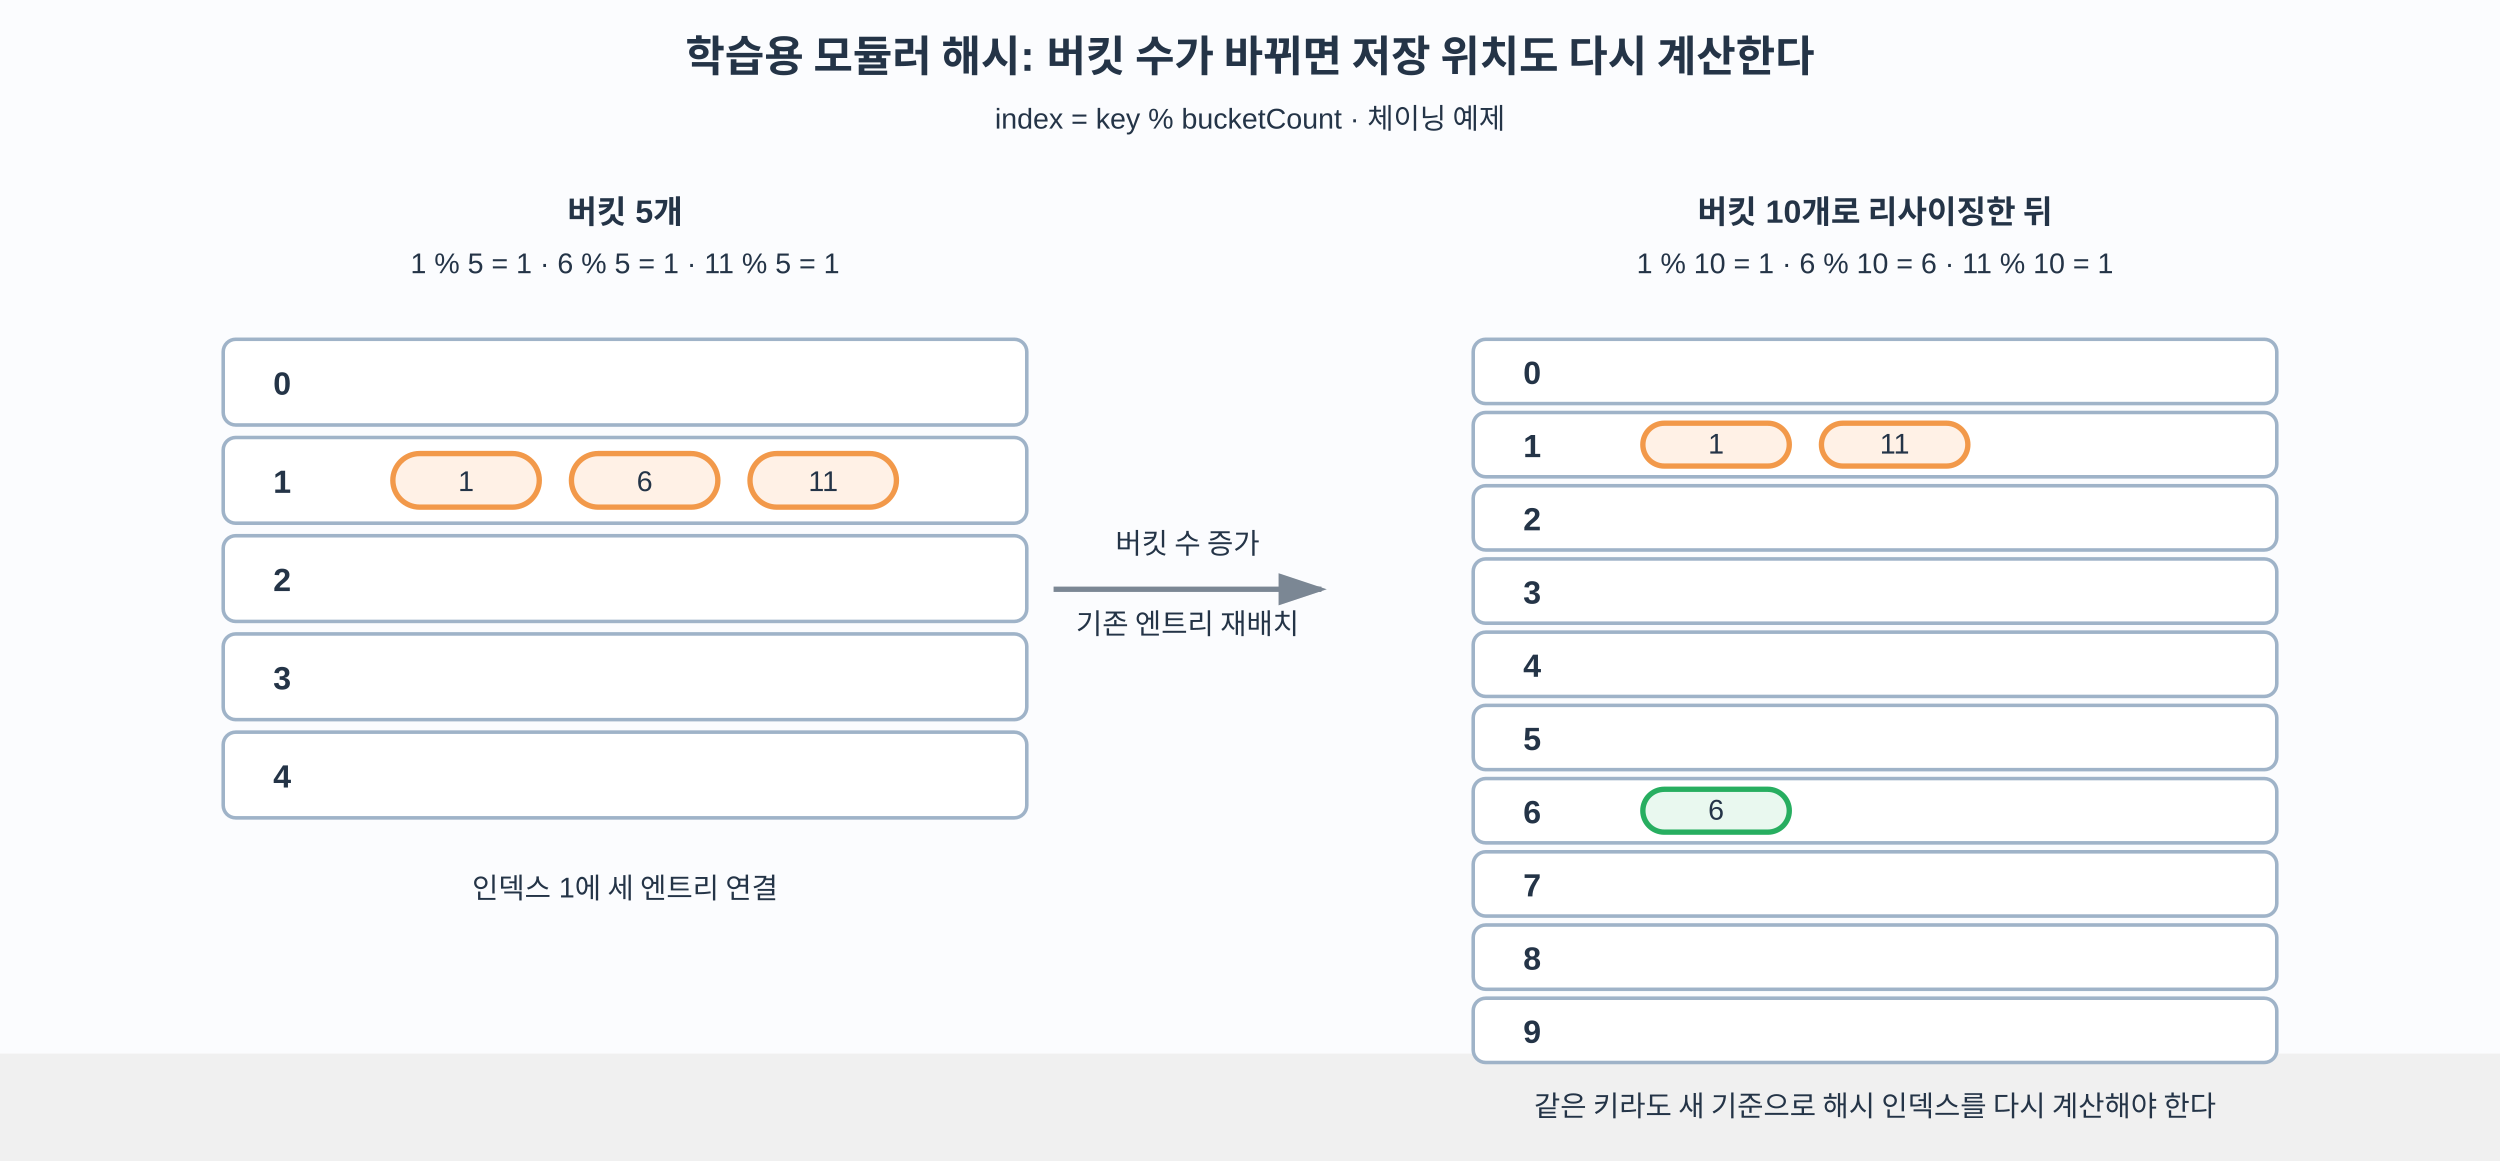
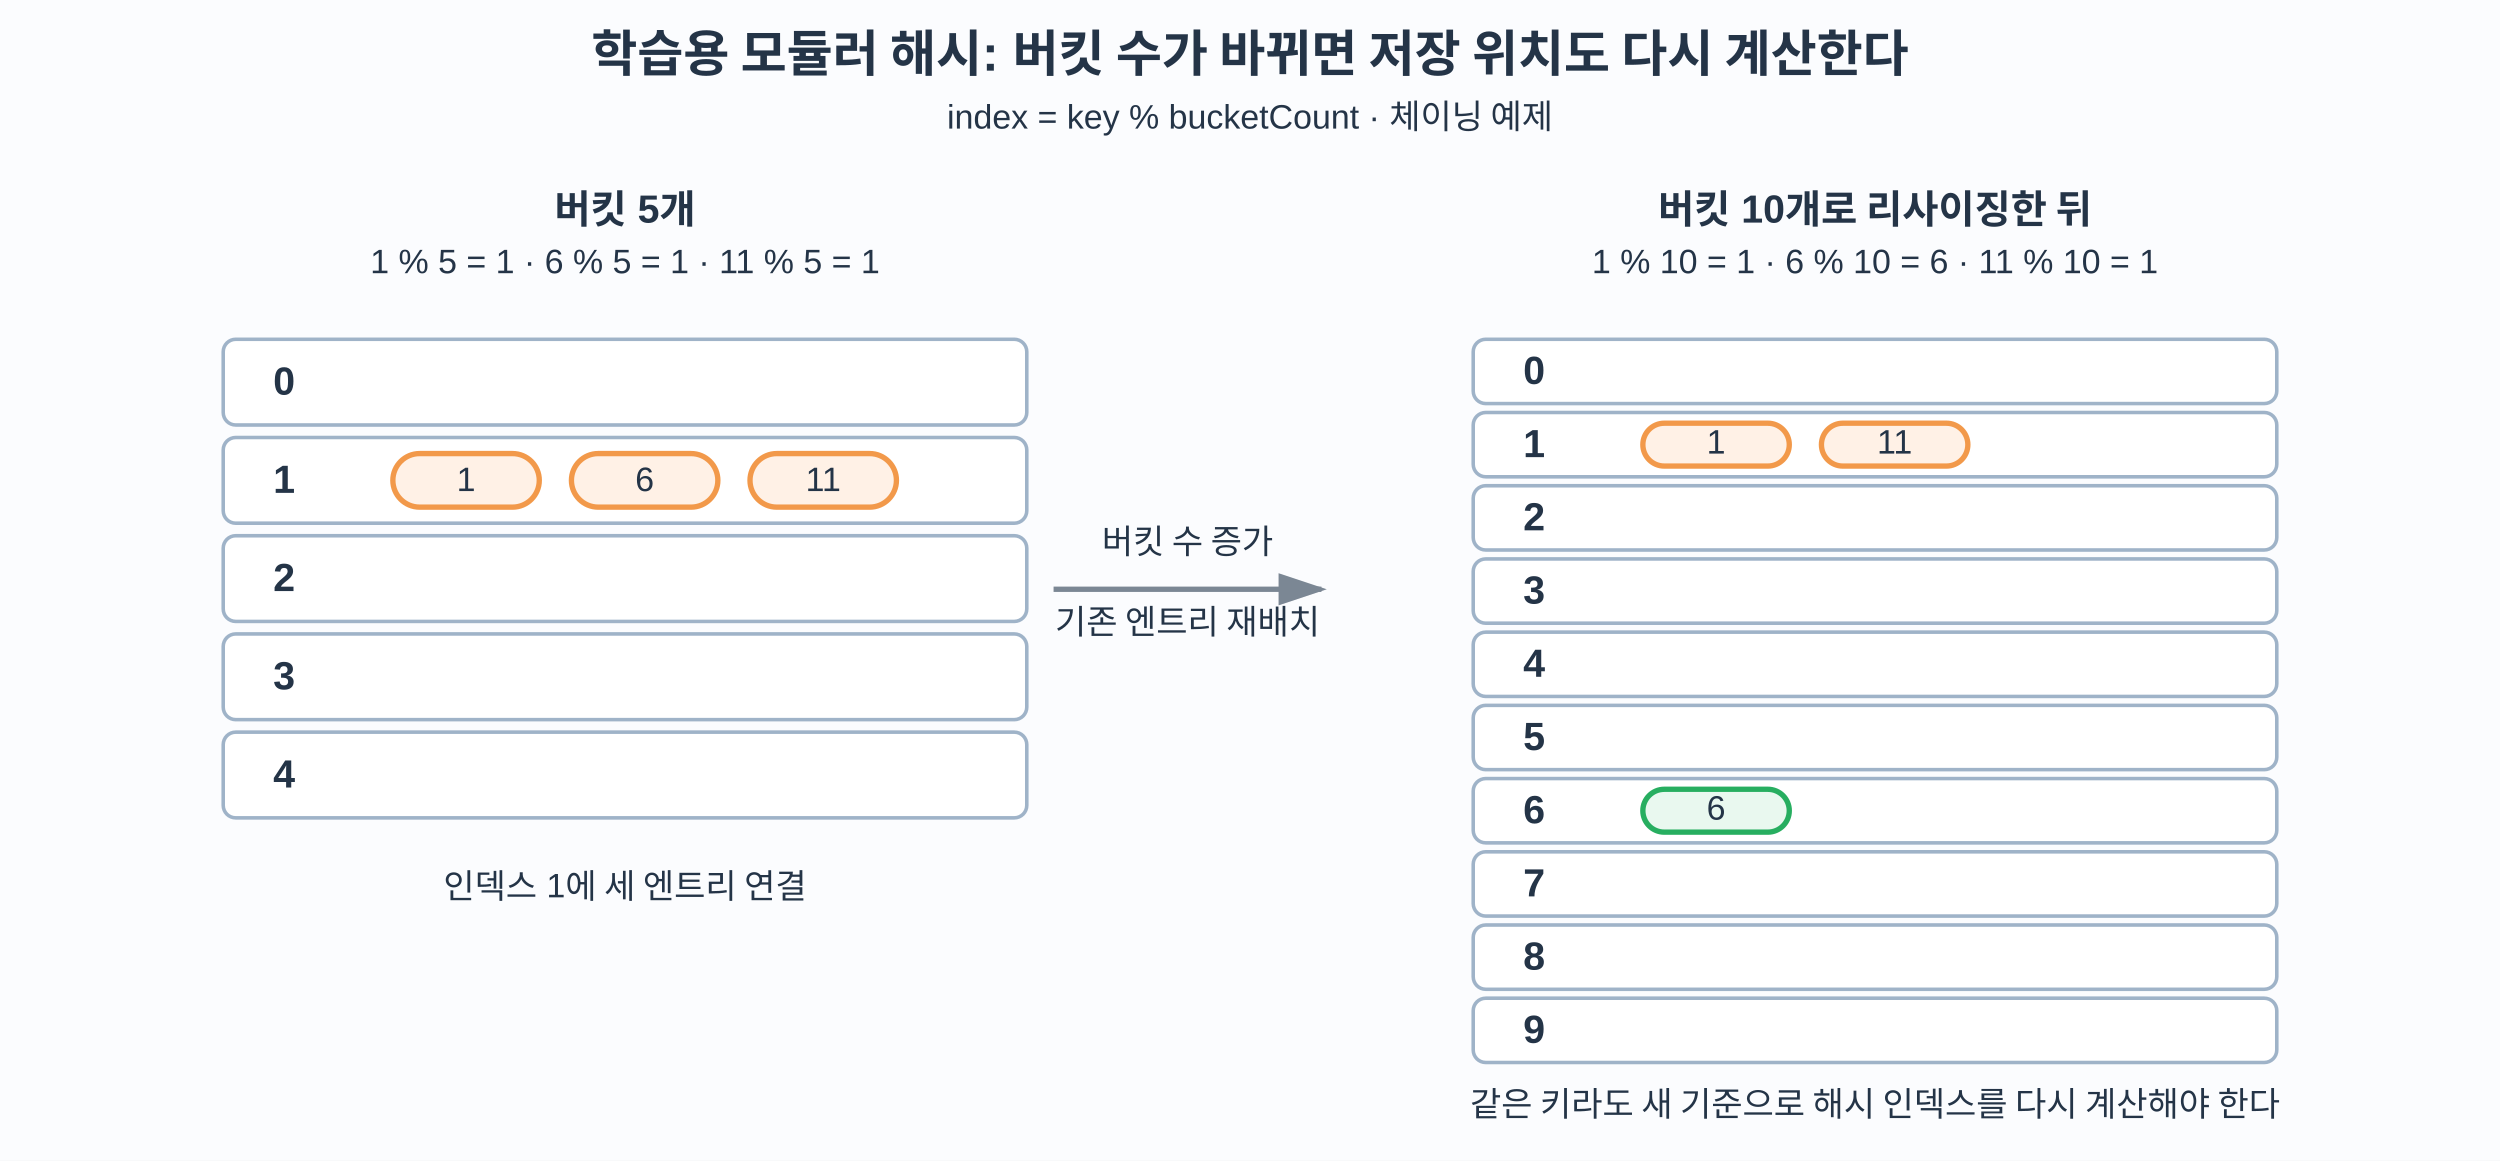
<svg xmlns="http://www.w3.org/2000/svg" width="1400" height="650" viewBox="0 0 1400 650" role="img" aria-labelledby="title desc">
  <style>
    text { font-family: Arial, 'Malgun Gothic', sans-serif; fill: #243447; }
-     .title { font-size: 24px; font-weight: 700; }
-     .label { font-size: 18px; font-weight: 700; }
-     .small { font-size: 16px; }
+     .title { font-size: 28px; font-weight: 700; }
+     .label { font-size: 22px; font-weight: 700; }
+     .small { font-size: 19px; }
    .bucket { fill: #ffffff; stroke: #9fb3c8; stroke-width: 2; }
    .key { fill: #e8f1fb; stroke: #2f80ed; stroke-width: 2; }
    .collision { fill: #fff1e6; stroke: #f2994a; stroke-width: 3; }
    .moved { fill: #e9f8ef; stroke: #27ae60; stroke-width: 3; }
    .arrow { stroke: #7b8794; stroke-width: 3; fill: none; marker-end: url(#arrow); }
  </style>
  <defs>
    <marker id="arrow" markerWidth="10" markerHeight="10" refX="8" refY="3" orient="auto">
      <path d="M0,0 L0,6 L9,3 z" fill="#7b8794" />
    </marker>
  </defs>
-   <rect width="1400" height="590" fill="#fbfcfe" />
+   <rect width="1400" height="650" fill="#fbfcfe" />
  <text x="700" y="40" text-anchor="middle" class="title">학습용 모듈러 해시: 버킷 수가 바뀌면 저장 위치도 다시 계산한다</text>
  <text x="700" y="72" text-anchor="middle" class="small">index = key % bucketCount · 체이닝 예제</text>
  <text x="350" y="125" text-anchor="middle" class="label">버킷 5개</text>
  <text x="1050" y="125" text-anchor="middle" class="label">버킷 10개로 리사이징한 뒤</text>
  <text x="350" y="153" text-anchor="middle" class="small">1 % 5 = 1 · 6 % 5 = 1 · 11 % 5 = 1</text>
  <text x="1050" y="153" text-anchor="middle" class="small">1 % 10 = 1 · 6 % 10 = 6 · 11 % 10 = 1</text>
  <g transform="translate(125,190)">
    <rect x="0" y="0" width="450" height="48" rx="7" class="bucket" />
    <text x="28" y="31" class="label">0</text>
    <rect x="0" y="55" width="450" height="48" rx="7" class="bucket" />
    <text x="28" y="86" class="label">1</text>
    <rect x="0" y="110" width="450" height="48" rx="7" class="bucket" />
    <text x="28" y="141" class="label">2</text>
    <rect x="0" y="165" width="450" height="48" rx="7" class="bucket" />
    <text x="28" y="196" class="label">3</text>
    <rect x="0" y="220" width="450" height="48" rx="7" class="bucket" />
    <text x="28" y="251" class="label">4</text>
    <rect x="95" y="64" width="82" height="30" rx="15" class="collision" />
    <text x="136" y="85" text-anchor="middle" class="small">1</text>
    <rect x="195" y="64" width="82" height="30" rx="15" class="collision" />
    <text x="236" y="85" text-anchor="middle" class="small">6</text>
    <rect x="295" y="64" width="82" height="30" rx="15" class="collision" />
    <text x="336" y="85" text-anchor="middle" class="small">11</text>
    <text x="225" y="313" text-anchor="middle" class="small" fill="#f2994a">인덱스 1에 세 엔트리 연결</text>
  </g>
  <path d="M590 330 C650 330 685 330 740 330" class="arrow" />
  <text x="665" y="310" text-anchor="middle" class="small">버킷 수 증가</text>
  <text x="665" y="355" text-anchor="middle" class="small">기존 엔트리 재배치</text>
  <g transform="translate(825,190)">
    <rect x="0" y="0" width="450" height="36" rx="7" class="bucket" />
    <text x="28" y="25" class="label">0</text>
    <rect x="0" y="41" width="450" height="36" rx="7" class="bucket" />
    <text x="28" y="66" class="label">1</text>
    <rect x="0" y="82" width="450" height="36" rx="7" class="bucket" />
    <text x="28" y="107" class="label">2</text>
    <rect x="0" y="123" width="450" height="36" rx="7" class="bucket" />
    <text x="28" y="148" class="label">3</text>
    <rect x="0" y="164" width="450" height="36" rx="7" class="bucket" />
    <text x="28" y="189" class="label">4</text>
    <rect x="0" y="205" width="450" height="36" rx="7" class="bucket" />
    <text x="28" y="230" class="label">5</text>
    <rect x="0" y="246" width="450" height="36" rx="7" class="bucket" />
    <text x="28" y="271" class="label">6</text>
    <rect x="0" y="287" width="450" height="36" rx="7" class="bucket" />
    <text x="28" y="312" class="label">7</text>
    <rect x="0" y="328" width="450" height="36" rx="7" class="bucket" />
    <text x="28" y="353" class="label">8</text>
    <rect x="0" y="369" width="450" height="36" rx="7" class="bucket" />
    <text x="28" y="394" class="label">9</text>
    <rect x="95" y="47" width="82" height="24" rx="12" class="collision" />
    <text x="136" y="64" text-anchor="middle" class="small">1</text>
    <rect x="195" y="47" width="82" height="24" rx="12" class="collision" />
    <text x="236" y="64" text-anchor="middle" class="small">11</text>
    <rect x="95" y="252" width="82" height="24" rx="12" class="moved" />
    <text x="136" y="269" text-anchor="middle" class="small">6</text>
  </g>
  <text x="1050" y="625" text-anchor="middle" class="small" fill="#27ae60">같은 키라도 새 기준으로 해시 인덱스를 다시 계산해야 한다</text>
</svg>
